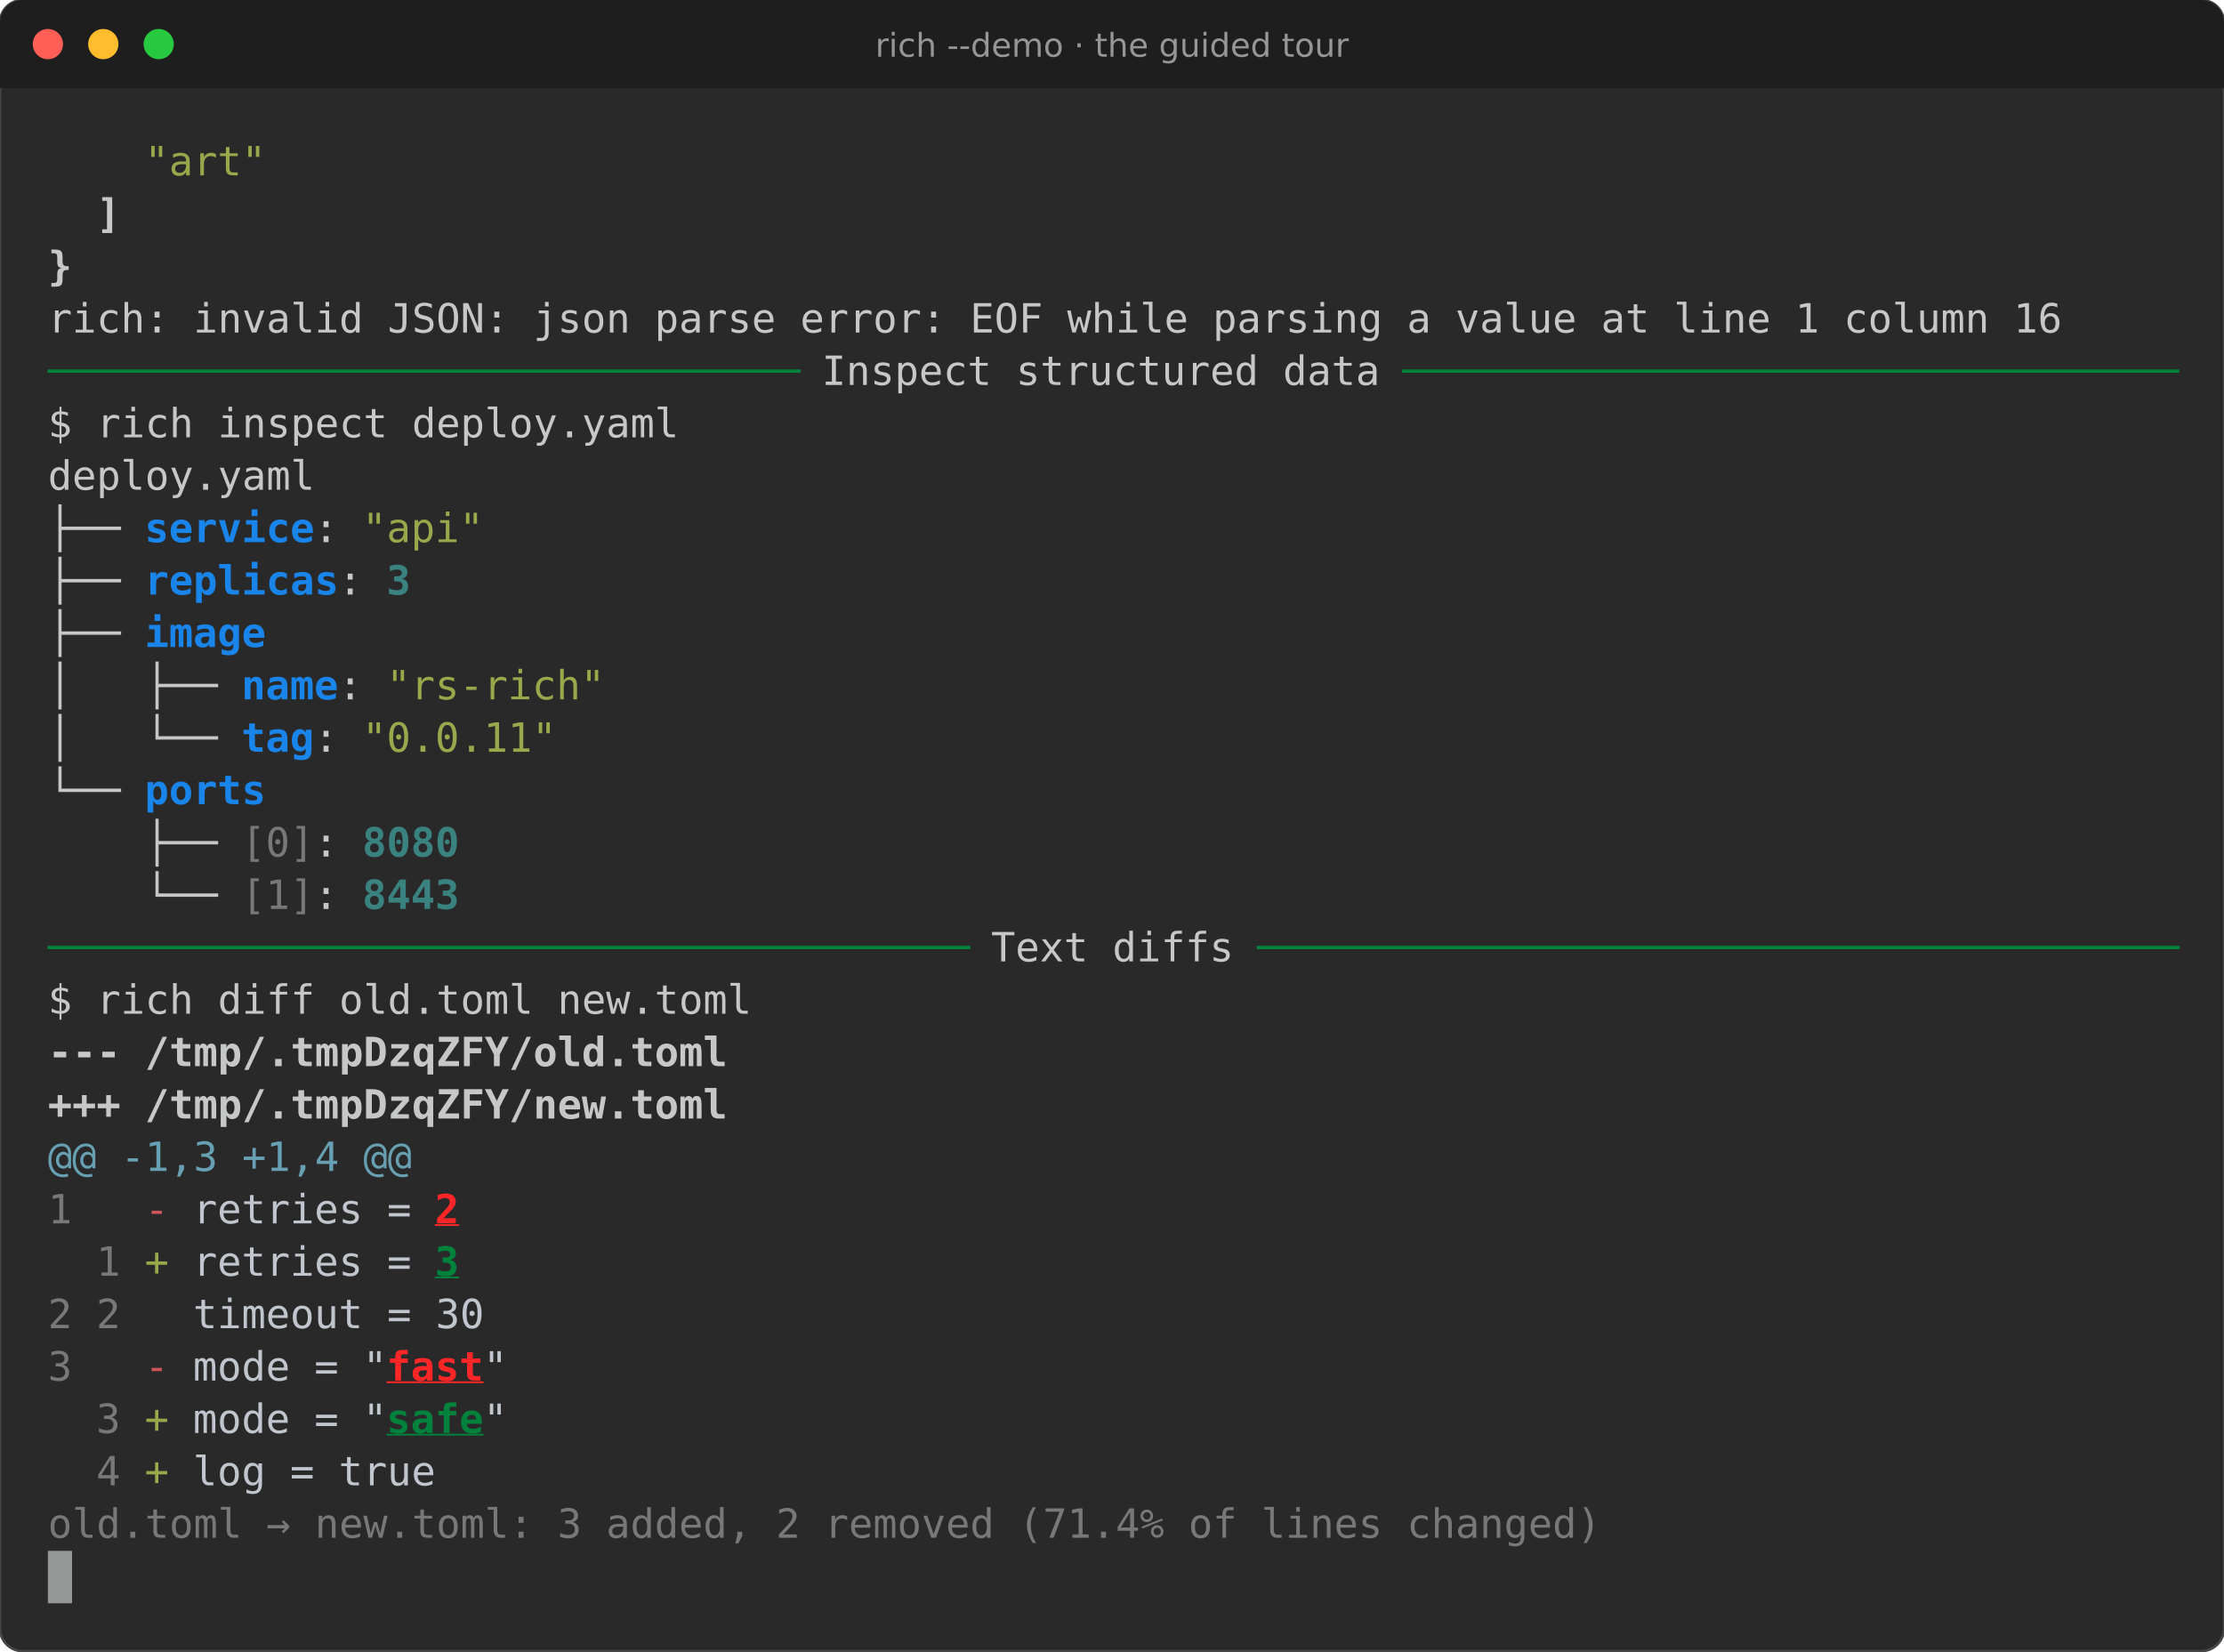
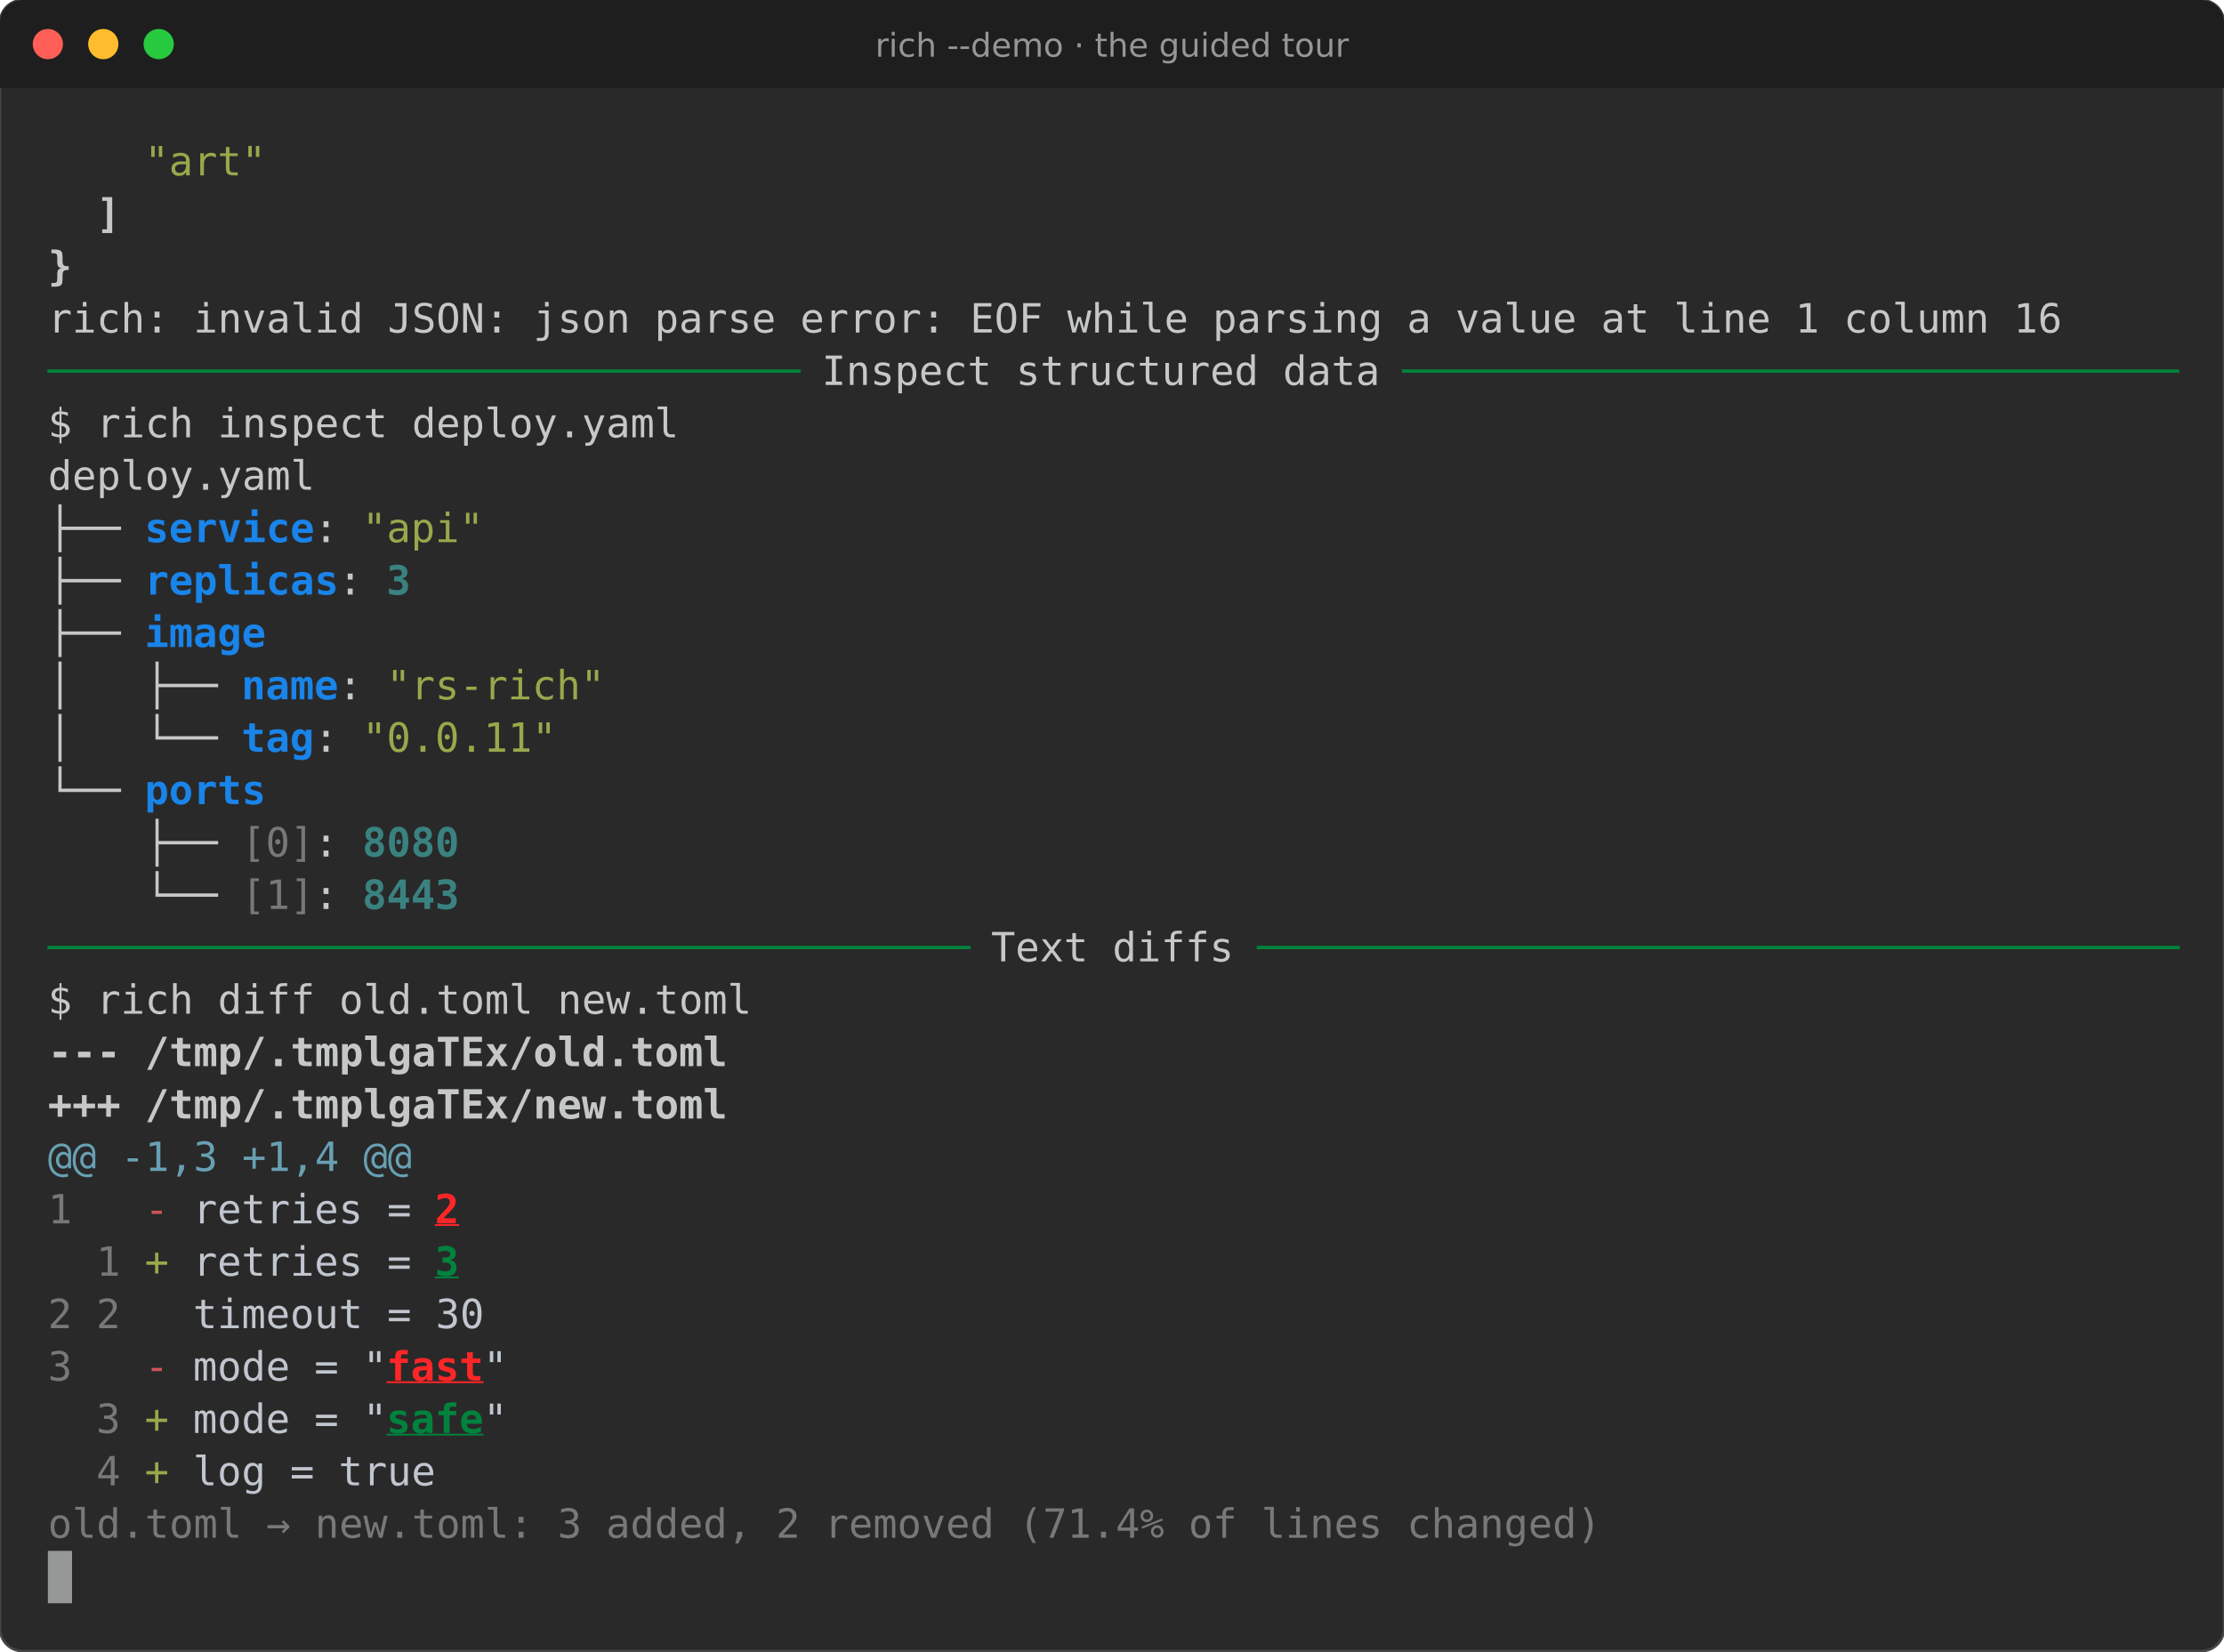
<svg xmlns="http://www.w3.org/2000/svg" viewBox="0 0 882.8 655.4" font-family="Fira Code, DejaVu Sans Mono, Menlo, monospace" font-size="16">
  <rect width="100%" height="100%" rx="9" fill="#292929" stroke="#464646" />
  <path d="M0 9a9 9 0 0 1 9-9h864.8a9 9 0 0 1 9 9v26h-882.8z" fill="#1e1e1e" />
  <circle cx="19" cy="17.5" r="6" fill="#ff5f56" />
  <circle cx="41" cy="17.5" r="6" fill="#ffbd2e" />
  <circle cx="63" cy="17.5" r="6" fill="#27c93f" />
  <text x="441.4" y="22.5" fill="#969696" font-family="DejaVu Sans, sans-serif" font-size="13" text-anchor="middle">rich --demo · the guided tour</text>
  <text x="57.4" y="69.6" fill="#98a84b" textLength="48.0" lengthAdjust="spacingAndGlyphs" xml:space="preserve">"art"</text>
  <text x="38.2" y="90.4" fill="#c5c8c6" font-weight="bold" textLength="9.6" lengthAdjust="spacingAndGlyphs" xml:space="preserve">]</text>
  <text x="19.0" y="111.2" fill="#c5c8c6" font-weight="bold" textLength="9.6" lengthAdjust="spacingAndGlyphs" xml:space="preserve">}</text>
  <text x="19.0" y="132.0" fill="#c5c8c6" textLength="844.8" lengthAdjust="spacingAndGlyphs" xml:space="preserve">rich: invalid JSON: json parse error: EOF while parsing a value at line 1 column 16     </text>
  <text x="19.0" y="152.8" fill="#00823d" textLength="307.2" lengthAdjust="spacingAndGlyphs" xml:space="preserve">─────────────────────────────── </text>
  <text x="326.2" y="152.8" fill="#c5c8c6" textLength="220.8" lengthAdjust="spacingAndGlyphs" xml:space="preserve">Inspect structured data</text>
  <text x="547.0" y="152.8" fill="#00823d" textLength="316.8" lengthAdjust="spacingAndGlyphs" xml:space="preserve"> ────────────────────────────────</text>
  <text x="19.0" y="173.6" fill="#c5c8c6" textLength="844.8" lengthAdjust="spacingAndGlyphs" xml:space="preserve">$ rich inspect deploy.yaml                                                              </text>
  <text x="19.0" y="194.4" fill="#c5c8c6" textLength="844.8" lengthAdjust="spacingAndGlyphs" xml:space="preserve">deploy.yaml                                                                             </text>
  <text x="19.0" y="215.2" fill="#c5c8c6" textLength="38.4" lengthAdjust="spacingAndGlyphs" xml:space="preserve">├── </text>
  <text x="57.4" y="215.2" fill="#1984e9" font-weight="bold" textLength="67.2" lengthAdjust="spacingAndGlyphs" xml:space="preserve">service</text>
  <text x="124.6" y="215.2" fill="#c5c8c6" textLength="19.2" lengthAdjust="spacingAndGlyphs" xml:space="preserve">: </text>
  <text x="143.8" y="215.2" fill="#98a84b" textLength="48.0" lengthAdjust="spacingAndGlyphs" xml:space="preserve">"api"</text>
  <text x="19.0" y="236.0" fill="#c5c8c6" textLength="38.4" lengthAdjust="spacingAndGlyphs" xml:space="preserve">├── </text>
  <text x="57.4" y="236.0" fill="#1984e9" font-weight="bold" textLength="76.8" lengthAdjust="spacingAndGlyphs" xml:space="preserve">replicas</text>
  <text x="134.2" y="236.0" fill="#c5c8c6" textLength="19.2" lengthAdjust="spacingAndGlyphs" xml:space="preserve">: </text>
  <text x="153.4" y="236.0" fill="#398280" font-weight="bold" textLength="9.6" lengthAdjust="spacingAndGlyphs" xml:space="preserve">3</text>
  <text x="19.0" y="256.8" fill="#c5c8c6" textLength="38.4" lengthAdjust="spacingAndGlyphs" xml:space="preserve">├── </text>
  <text x="57.4" y="256.8" fill="#1984e9" font-weight="bold" textLength="48.0" lengthAdjust="spacingAndGlyphs" xml:space="preserve">image</text>
  <text x="19.0" y="277.6" fill="#c5c8c6" textLength="76.8" lengthAdjust="spacingAndGlyphs" xml:space="preserve">│   ├── </text>
  <text x="95.8" y="277.6" fill="#1984e9" font-weight="bold" textLength="38.4" lengthAdjust="spacingAndGlyphs" xml:space="preserve">name</text>
  <text x="134.2" y="277.6" fill="#c5c8c6" textLength="19.2" lengthAdjust="spacingAndGlyphs" xml:space="preserve">: </text>
  <text x="153.4" y="277.6" fill="#98a84b" textLength="86.4" lengthAdjust="spacingAndGlyphs" xml:space="preserve">"rs-rich"</text>
  <text x="19.0" y="298.4" fill="#c5c8c6" textLength="76.8" lengthAdjust="spacingAndGlyphs" xml:space="preserve">│   └── </text>
  <text x="95.8" y="298.4" fill="#1984e9" font-weight="bold" textLength="28.8" lengthAdjust="spacingAndGlyphs" xml:space="preserve">tag</text>
  <text x="124.6" y="298.4" fill="#c5c8c6" textLength="19.2" lengthAdjust="spacingAndGlyphs" xml:space="preserve">: </text>
  <text x="143.8" y="298.4" fill="#98a84b" textLength="76.8" lengthAdjust="spacingAndGlyphs" xml:space="preserve">"0.0.11"</text>
  <text x="19.0" y="319.2" fill="#c5c8c6" textLength="38.4" lengthAdjust="spacingAndGlyphs" xml:space="preserve">└── </text>
  <text x="57.4" y="319.2" fill="#1984e9" font-weight="bold" textLength="48.0" lengthAdjust="spacingAndGlyphs" xml:space="preserve">ports</text>
  <text x="19.0" y="340.0" fill="#c5c8c6" textLength="76.8" lengthAdjust="spacingAndGlyphs" xml:space="preserve">    ├── </text>
  <text x="95.8" y="340.0" fill="#777877" textLength="28.8" lengthAdjust="spacingAndGlyphs" xml:space="preserve">[0]</text>
  <text x="124.6" y="340.0" fill="#c5c8c6" textLength="19.2" lengthAdjust="spacingAndGlyphs" xml:space="preserve">: </text>
  <text x="143.8" y="340.0" fill="#398280" font-weight="bold" textLength="38.4" lengthAdjust="spacingAndGlyphs" xml:space="preserve">8080</text>
  <text x="19.0" y="360.8" fill="#c5c8c6" textLength="76.8" lengthAdjust="spacingAndGlyphs" xml:space="preserve">    └── </text>
  <text x="95.8" y="360.8" fill="#777877" textLength="28.8" lengthAdjust="spacingAndGlyphs" xml:space="preserve">[1]</text>
  <text x="124.6" y="360.8" fill="#c5c8c6" textLength="19.2" lengthAdjust="spacingAndGlyphs" xml:space="preserve">: </text>
  <text x="143.8" y="360.8" fill="#398280" font-weight="bold" textLength="38.4" lengthAdjust="spacingAndGlyphs" xml:space="preserve">8443</text>
  <text x="19.0" y="381.6" fill="#00823d" textLength="374.4" lengthAdjust="spacingAndGlyphs" xml:space="preserve">────────────────────────────────────── </text>
  <text x="393.4" y="381.6" fill="#c5c8c6" textLength="96.0" lengthAdjust="spacingAndGlyphs" xml:space="preserve">Text diffs</text>
  <text x="489.4" y="381.6" fill="#00823d" textLength="374.4" lengthAdjust="spacingAndGlyphs" xml:space="preserve"> ──────────────────────────────────────</text>
  <text x="19.0" y="402.4" fill="#c5c8c6" textLength="844.8" lengthAdjust="spacingAndGlyphs" xml:space="preserve">$ rich diff old.toml new.toml                                                           </text>
-   <text x="19.0" y="423.2" fill="#c5c8c6" font-weight="bold" textLength="268.8" lengthAdjust="spacingAndGlyphs" xml:space="preserve">--- /tmp/.tmpDzqZFY/old.toml</text>
-   <text x="19.0" y="444.0" fill="#c5c8c6" font-weight="bold" textLength="268.8" lengthAdjust="spacingAndGlyphs" xml:space="preserve">+++ /tmp/.tmpDzqZFY/new.toml</text>
+   <text x="19.0" y="423.2" fill="#c5c8c6" font-weight="bold" textLength="268.8" lengthAdjust="spacingAndGlyphs" xml:space="preserve">--- /tmp/.tmplgaTEx/old.toml</text>
+   <text x="19.0" y="444.0" fill="#c5c8c6" font-weight="bold" textLength="268.8" lengthAdjust="spacingAndGlyphs" xml:space="preserve">+++ /tmp/.tmplgaTEx/new.toml</text>
  <text x="19.0" y="464.8" fill="#68a0b3" textLength="144.0" lengthAdjust="spacingAndGlyphs" xml:space="preserve">@@ -1,3 +1,4 @@</text>
  <text x="19.0" y="485.6" fill="#777877" textLength="9.6" lengthAdjust="spacingAndGlyphs" xml:space="preserve">1</text>
  <text x="57.4" y="485.6" fill="#cc555a" textLength="9.6" lengthAdjust="spacingAndGlyphs" xml:space="preserve">-</text>
  <text x="76.6" y="485.6" fill="#c0c5ce" textLength="96.0" lengthAdjust="spacingAndGlyphs" xml:space="preserve">retries = </text>
  <text x="172.6" y="485.6" fill="#ff2627" font-weight="bold" text-decoration="underline" textLength="9.6" lengthAdjust="spacingAndGlyphs" xml:space="preserve">2</text>
  <text x="38.2" y="506.4" fill="#777877" textLength="9.6" lengthAdjust="spacingAndGlyphs" xml:space="preserve">1</text>
  <text x="57.4" y="506.4" fill="#98a84b" textLength="9.6" lengthAdjust="spacingAndGlyphs" xml:space="preserve">+</text>
  <text x="76.6" y="506.4" fill="#c0c5ce" textLength="96.0" lengthAdjust="spacingAndGlyphs" xml:space="preserve">retries = </text>
  <text x="172.6" y="506.4" fill="#00823d" font-weight="bold" text-decoration="underline" textLength="9.6" lengthAdjust="spacingAndGlyphs" xml:space="preserve">3</text>
  <text x="19.0" y="527.2" fill="#777877" textLength="9.6" lengthAdjust="spacingAndGlyphs" xml:space="preserve">2</text>
  <text x="38.2" y="527.2" fill="#777877" textLength="9.6" lengthAdjust="spacingAndGlyphs" xml:space="preserve">2</text>
  <text x="76.6" y="527.2" fill="#c0c5ce" textLength="115.2" lengthAdjust="spacingAndGlyphs" xml:space="preserve">timeout = 30</text>
  <text x="19.0" y="548.0" fill="#777877" textLength="9.6" lengthAdjust="spacingAndGlyphs" xml:space="preserve">3</text>
  <text x="57.4" y="548.0" fill="#cc555a" textLength="9.6" lengthAdjust="spacingAndGlyphs" xml:space="preserve">-</text>
  <text x="76.6" y="548.0" fill="#c0c5ce" textLength="76.8" lengthAdjust="spacingAndGlyphs" xml:space="preserve">mode = "</text>
  <text x="153.4" y="548.0" fill="#ff2627" font-weight="bold" text-decoration="underline" textLength="38.4" lengthAdjust="spacingAndGlyphs" xml:space="preserve">fast</text>
  <text x="191.8" y="548.0" fill="#c0c5ce" textLength="9.6" lengthAdjust="spacingAndGlyphs" xml:space="preserve">"</text>
  <text x="38.2" y="568.8" fill="#777877" textLength="9.6" lengthAdjust="spacingAndGlyphs" xml:space="preserve">3</text>
  <text x="57.4" y="568.8" fill="#98a84b" textLength="9.6" lengthAdjust="spacingAndGlyphs" xml:space="preserve">+</text>
  <text x="76.6" y="568.8" fill="#c0c5ce" textLength="76.8" lengthAdjust="spacingAndGlyphs" xml:space="preserve">mode = "</text>
  <text x="153.4" y="568.8" fill="#00823d" font-weight="bold" text-decoration="underline" textLength="38.4" lengthAdjust="spacingAndGlyphs" xml:space="preserve">safe</text>
  <text x="191.8" y="568.8" fill="#c0c5ce" textLength="9.6" lengthAdjust="spacingAndGlyphs" xml:space="preserve">"</text>
  <text x="38.2" y="589.6" fill="#777877" textLength="9.6" lengthAdjust="spacingAndGlyphs" xml:space="preserve">4</text>
  <text x="57.4" y="589.6" fill="#98a84b" textLength="9.6" lengthAdjust="spacingAndGlyphs" xml:space="preserve">+</text>
  <text x="76.6" y="589.6" fill="#c0c5ce" textLength="96.0" lengthAdjust="spacingAndGlyphs" xml:space="preserve">log = true</text>
  <text x="19.0" y="610.4" fill="#777877" textLength="614.4" lengthAdjust="spacingAndGlyphs" xml:space="preserve">old.toml → new.toml: 3 added, 2 removed (71.4% of lines changed)</text>
  <rect x="19.0" y="615.6" width="9.6" height="20.8" fill="#c5c8c6" opacity="0.7" />
</svg>
